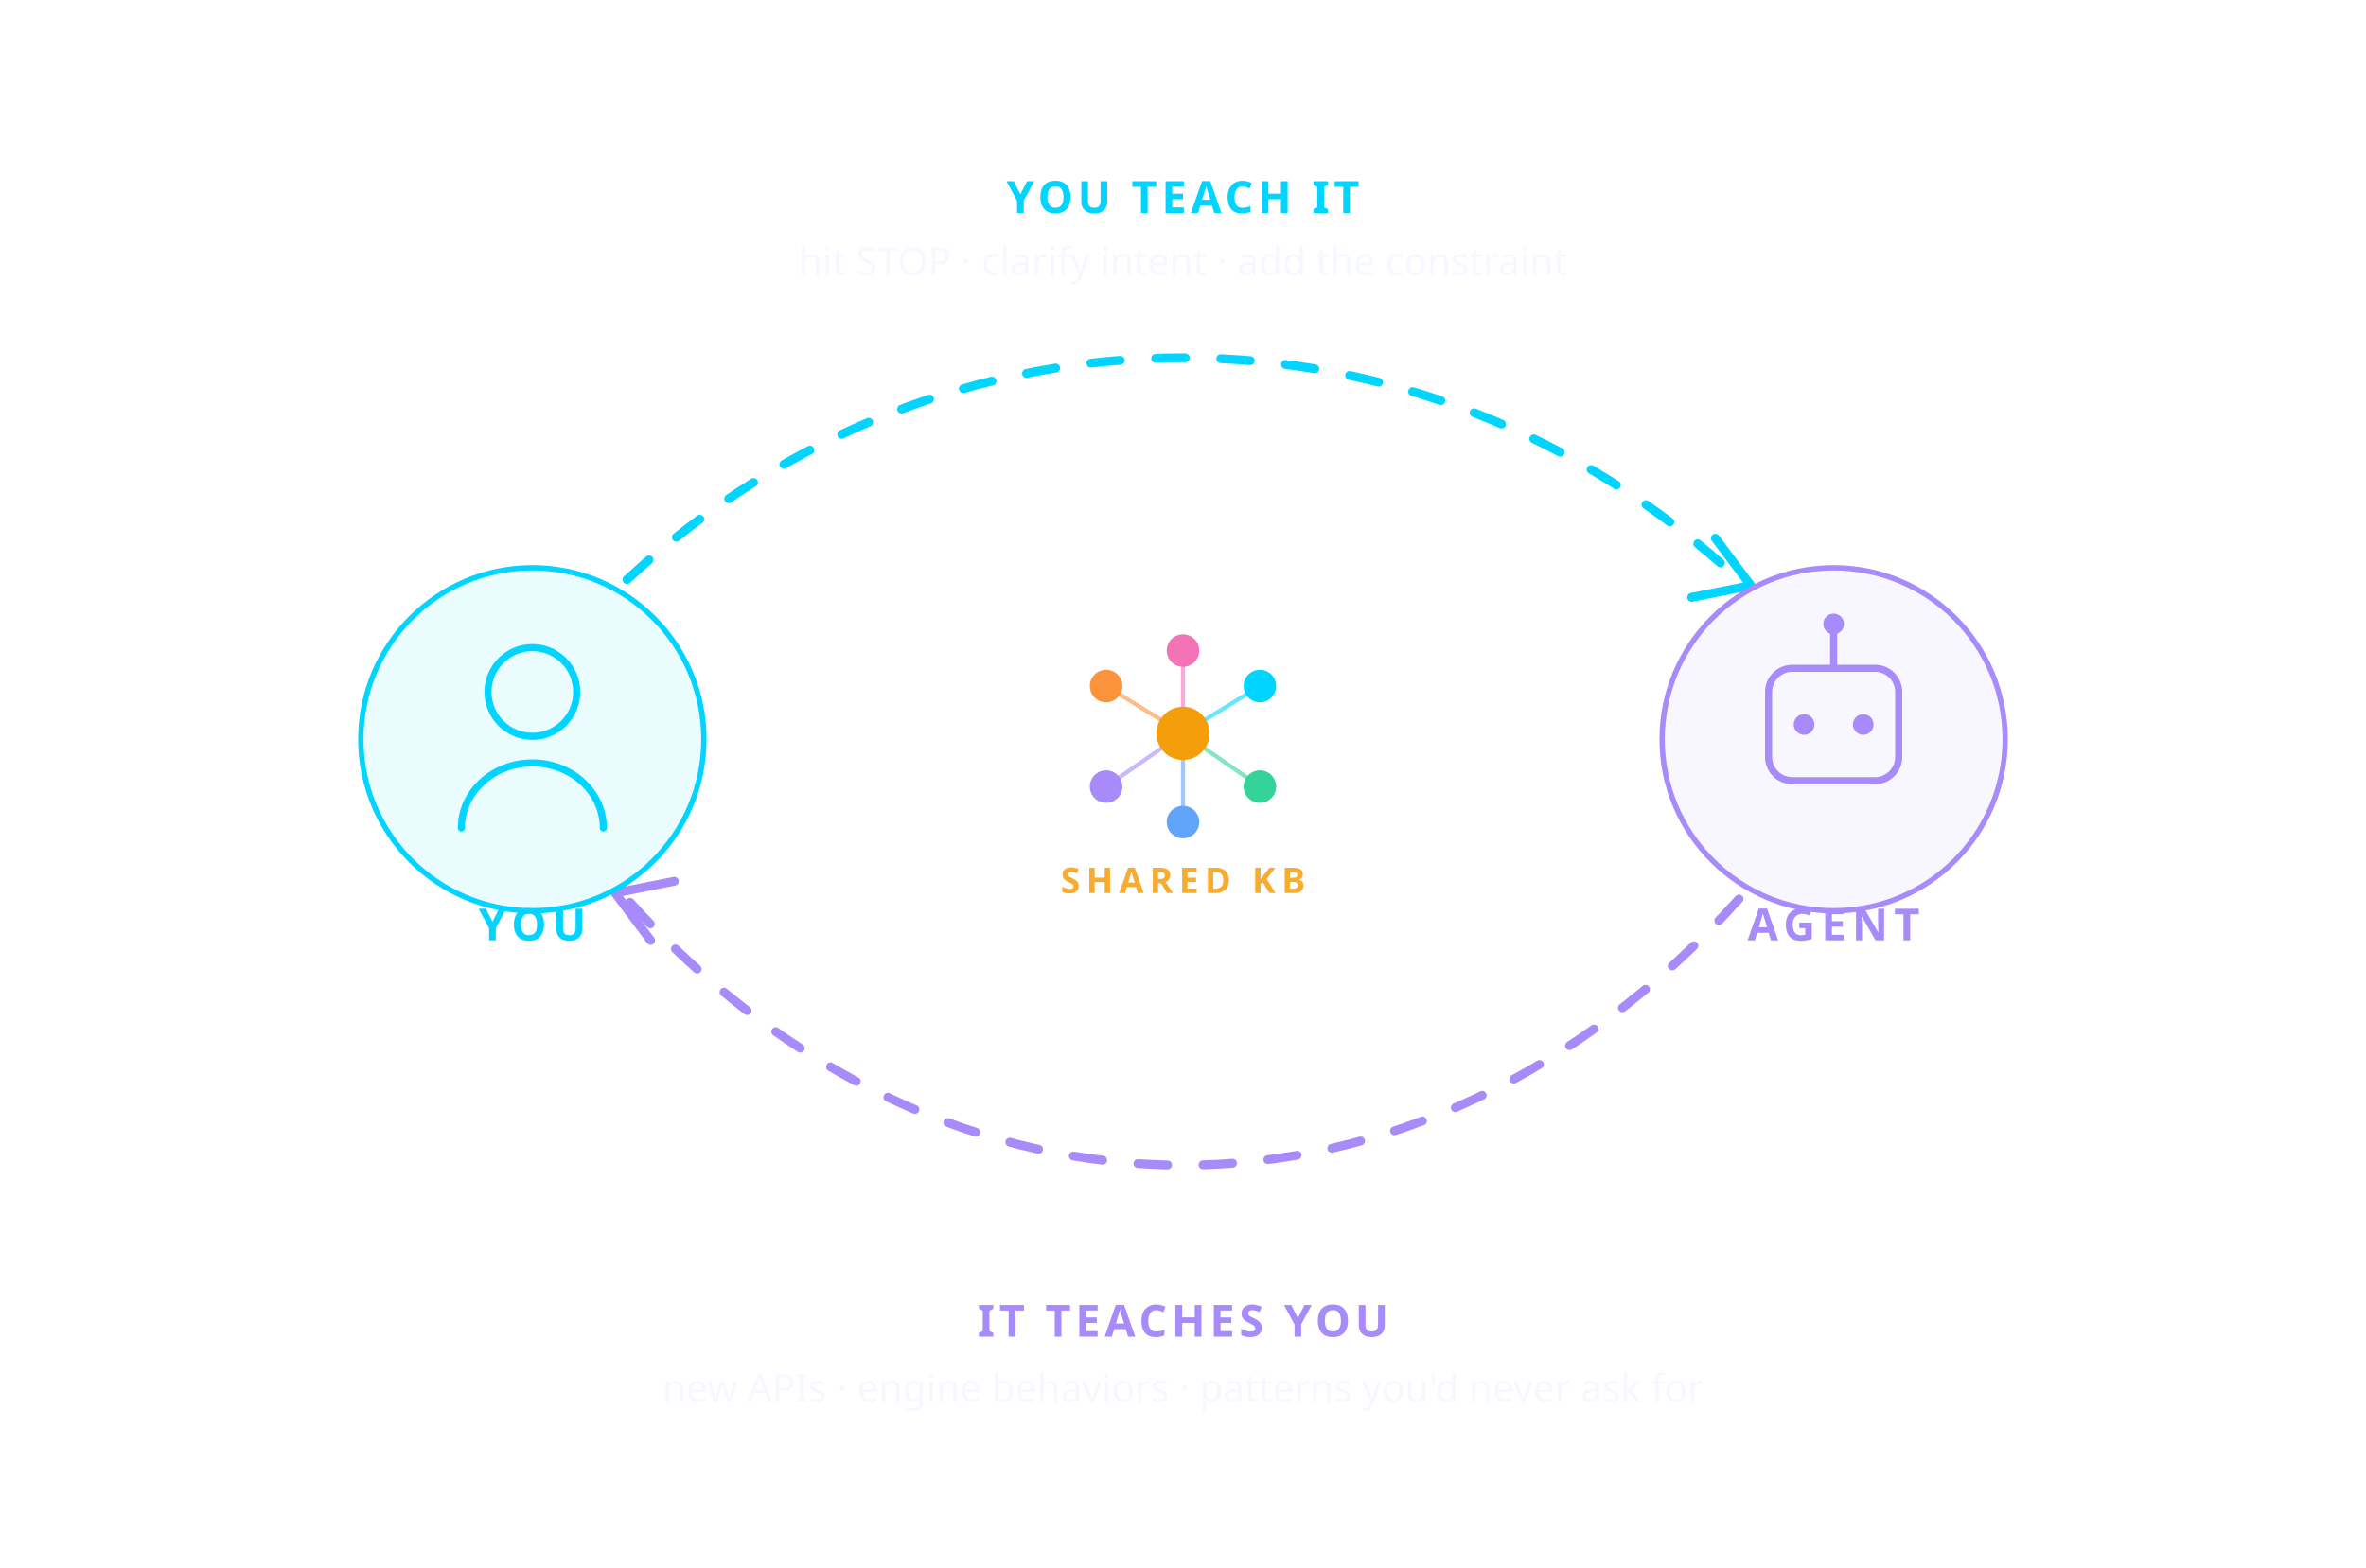
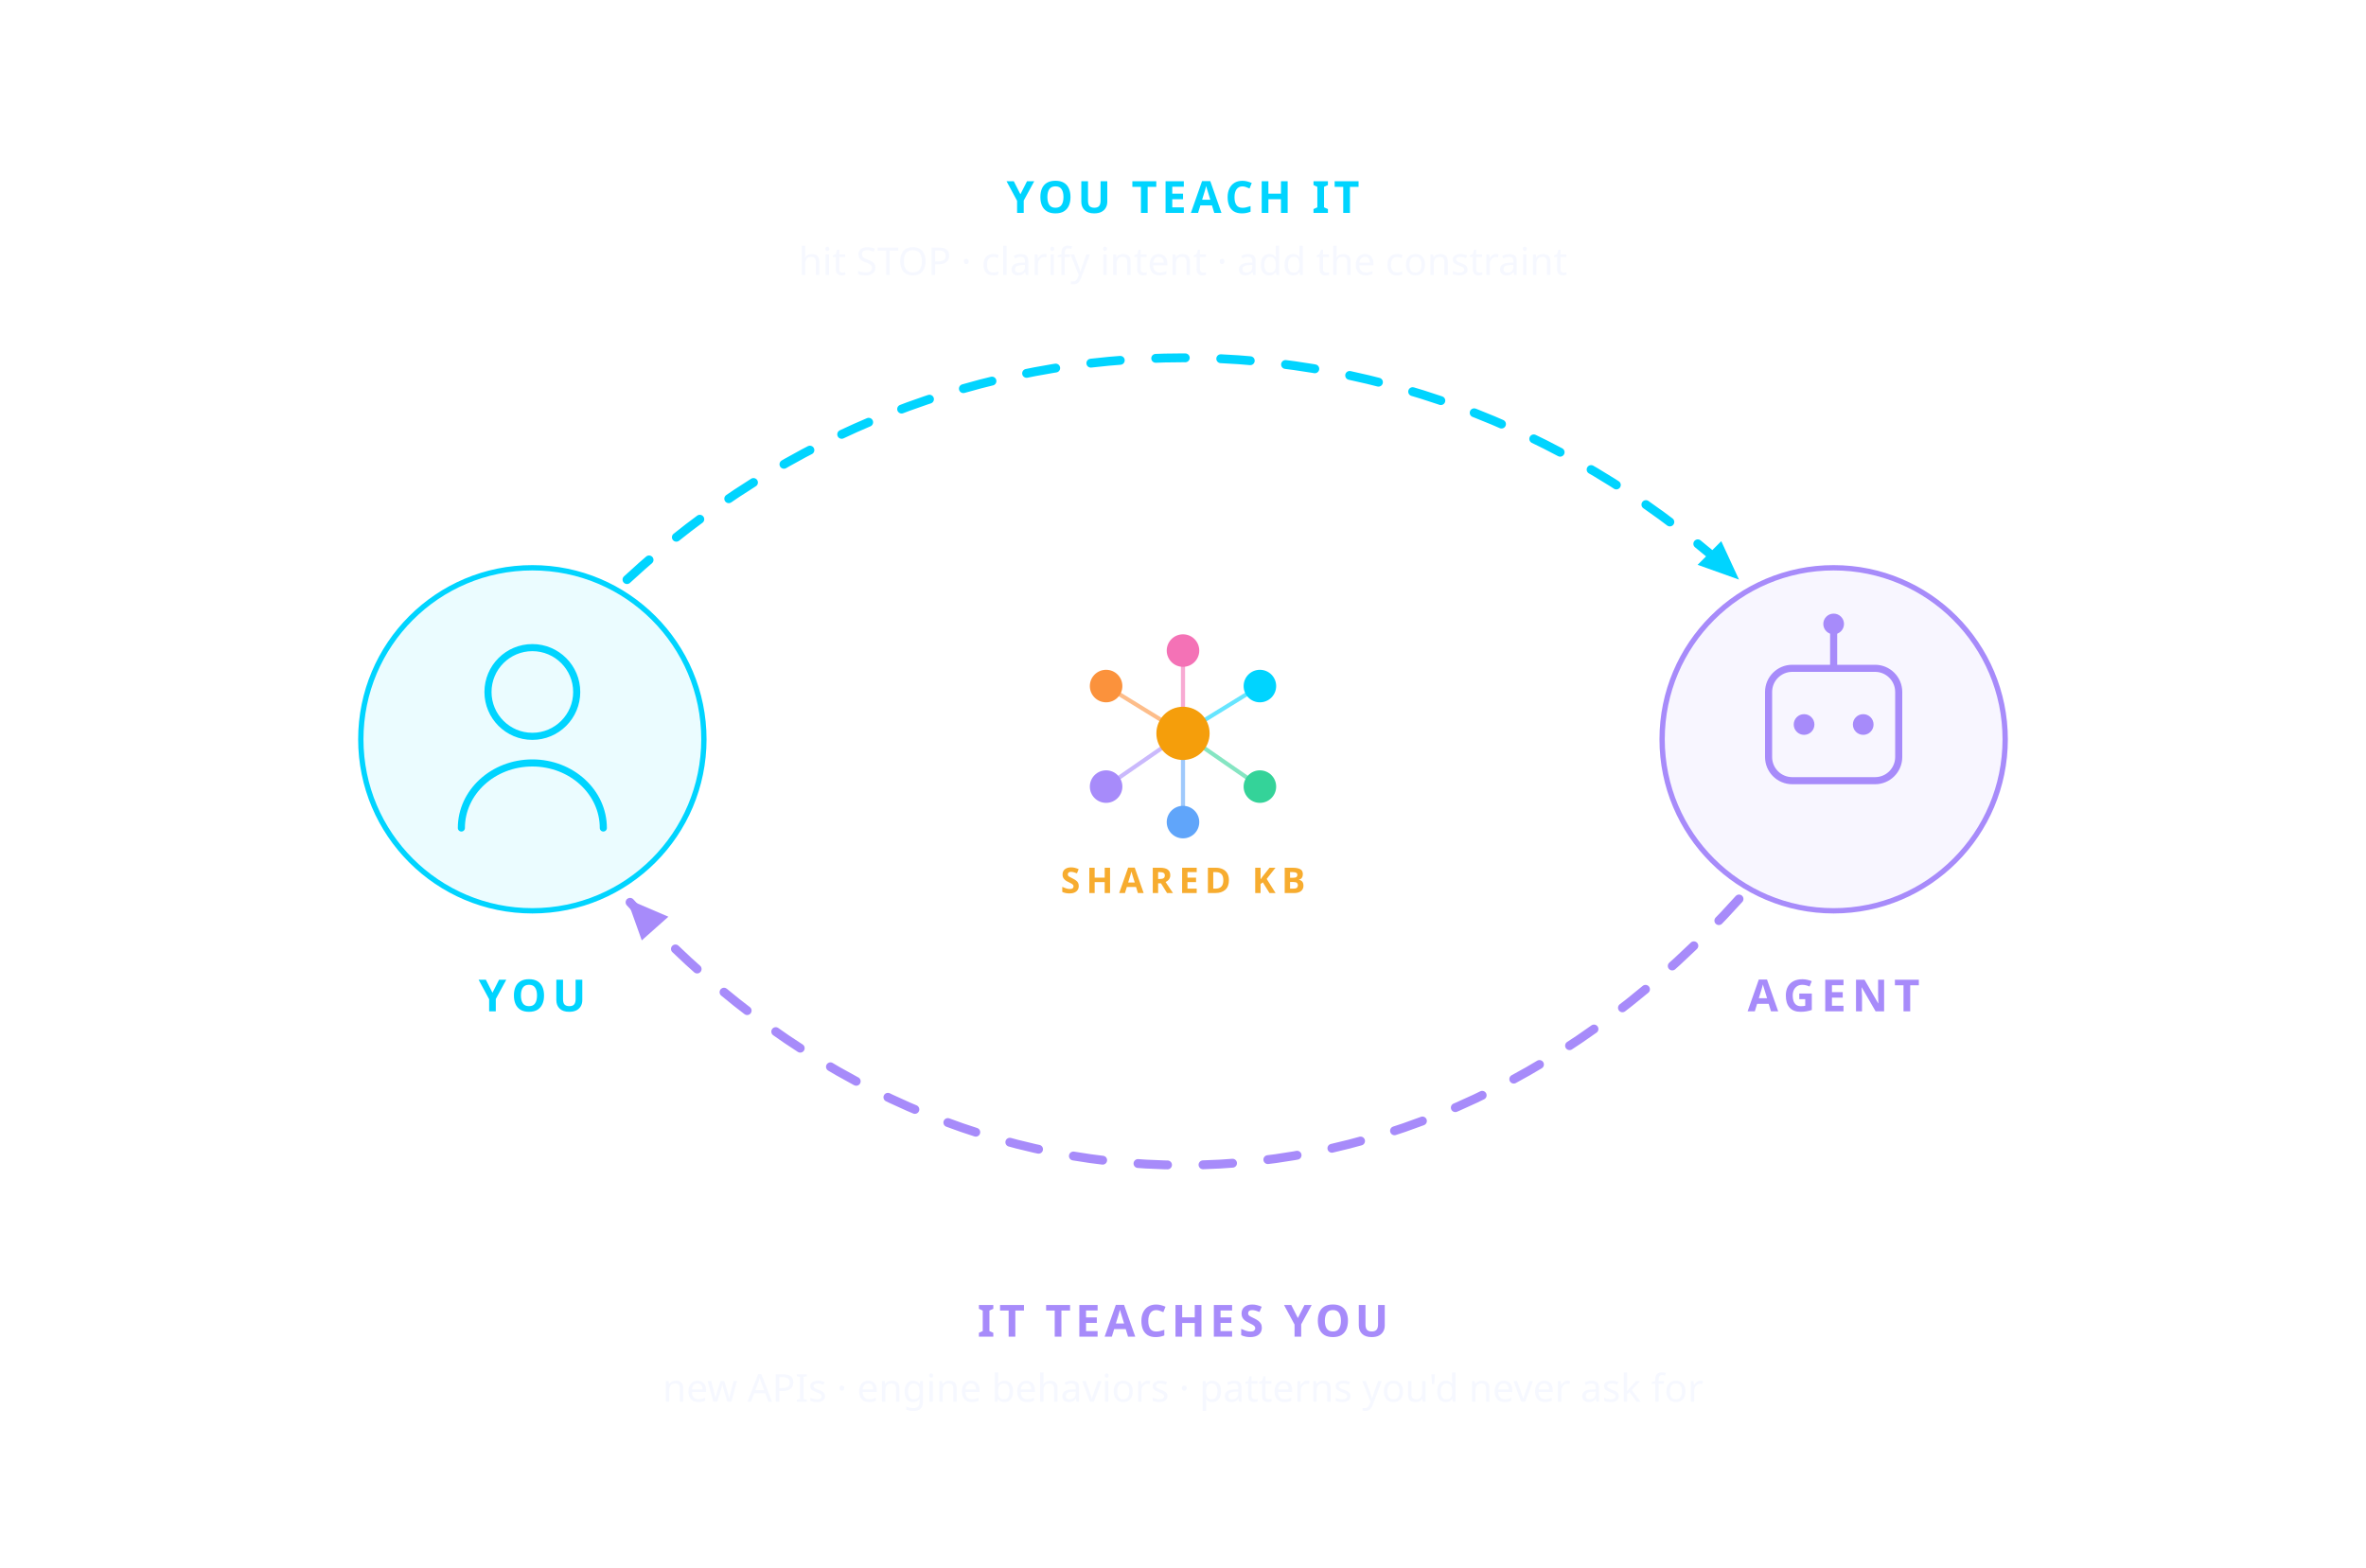
<svg xmlns="http://www.w3.org/2000/svg" viewBox="0 0 800 530" font-family="'Space Grotesk',system-ui,sans-serif">
  <defs>
    <style>
      @keyframes flowf{to{stroke-dashoffset:-44}}
      @keyframes glow{0%,100%{opacity:.55;transform:scale(.9)}50%{opacity:1;transform:scale(1.12)}}
      .flowf{stroke-dasharray:10 12;animation:flowf 1.3s linear infinite}
      .core{animation:glow 2.6s ease-in-out infinite;transform-origin:400px 248px}
    </style>
  </defs>
  <rect x="10" y="10" width="780" height="510" rx="22" fill="rgba(255,255,255,0.018)" stroke="rgba(255,255,255,0.07)" />
  <path class="flowf" d="M212,196 C320,96 480,96 588,196" fill="none" stroke="#00d4ff" stroke-width="3" stroke-linecap="round" />
-   <path d="M580,182 L592,198 L572,202" fill="none" stroke="#00d4ff" stroke-width="3" stroke-linecap="round" stroke-linejoin="round" />
+   <polygon points="588,196 574,191 582,183" fill="#00d4ff" />
  <text x="400" y="72" text-anchor="middle" fill="#00d4ff" font-size="15" font-weight="700" letter-spacing="1.5">YOU TEACH IT</text>
  <text x="400" y="93" text-anchor="middle" fill="rgba(240,244,255,0.6)" font-size="13">hit STOP · clarify intent · add the constraint</text>
  <path class="flowf" d="M588,304 C480,424 320,424 212,304" fill="none" stroke="#a78bfa" stroke-width="3" stroke-linecap="round" />
-   <path d="M220,318 L208,302 L228,298" fill="none" stroke="#a78bfa" stroke-width="3" stroke-linecap="round" stroke-linejoin="round" />
+   <polygon points="212,304 226,310 217,318" fill="#a78bfa" />
  <text x="400" y="452" text-anchor="middle" fill="#a78bfa" font-size="15" font-weight="700" letter-spacing="1.5">IT TEACHES YOU</text>
  <text x="400" y="474" text-anchor="middle" fill="rgba(240,244,255,0.6)" font-size="13">new APIs · engine behaviors · patterns you'd never ask for</text>
  <circle cx="180" cy="250" r="58" fill="rgba(0,212,255,0.08)" stroke="#00d4ff" stroke-width="1.8" />
  <circle cx="180" cy="234" r="15" fill="none" stroke="#00d4ff" stroke-width="2.4" />
  <path d="M156,280 a24,22 0 0 1 48,0" fill="none" stroke="#00d4ff" stroke-width="2.4" stroke-linecap="round" />
-   <text x="180" y="318" text-anchor="middle" fill="#00d4ff" font-size="15" font-weight="700" letter-spacing="2">YOU</text>
+   <text x="180" y="342" text-anchor="middle" fill="#00d4ff" font-size="15" font-weight="700" letter-spacing="2">YOU</text>
  <circle cx="620" cy="250" r="58" fill="rgba(167,139,250,0.08)" stroke="#a78bfa" stroke-width="1.8" />
  <rect x="598" y="226" width="44" height="38" rx="8" fill="none" stroke="#a78bfa" stroke-width="2.4" />
  <circle cx="610" cy="245" r="3.5" fill="#a78bfa" />
  <circle cx="630" cy="245" r="3.5" fill="#a78bfa" />
  <line x1="620" y1="226" x2="620" y2="214" stroke="#a78bfa" stroke-width="2.4" />
  <circle cx="620" cy="211" r="3.5" fill="#a78bfa" />
-   <text x="620" y="318" text-anchor="middle" fill="#a78bfa" font-size="15" font-weight="700" letter-spacing="2">AGENT</text>
+   <text x="620" y="342" text-anchor="middle" fill="#a78bfa" font-size="15" font-weight="700" letter-spacing="2">AGENT</text>
  <g class="core">
    <line x1="400" y1="248" x2="400" y2="220" stroke="rgba(244,114,182,0.6)" stroke-width="1.4" />
    <line x1="400" y1="248" x2="426" y2="232" stroke="rgba(0,212,255,0.6)" stroke-width="1.4" />
    <line x1="400" y1="248" x2="426" y2="266" stroke="rgba(52,211,153,0.6)" stroke-width="1.4" />
    <line x1="400" y1="248" x2="400" y2="278" stroke="rgba(96,165,250,0.6)" stroke-width="1.4" />
    <line x1="400" y1="248" x2="374" y2="266" stroke="rgba(167,139,250,0.6)" stroke-width="1.4" />
    <line x1="400" y1="248" x2="374" y2="232" stroke="rgba(251,146,60,0.6)" stroke-width="1.4" />
    <line x1="400" y1="220" x2="426" y2="232" stroke="rgba(255,255,255,0.14)" stroke-width="1" />
    <line x1="426" y1="232" x2="426" y2="266" stroke="rgba(255,255,255,0.14)" stroke-width="1" />
    <line x1="426" y1="266" x2="400" y2="278" stroke="rgba(255,255,255,0.14)" stroke-width="1" />
    <line x1="400" y1="278" x2="374" y2="266" stroke="rgba(255,255,255,0.14)" stroke-width="1" />
    <line x1="374" y1="266" x2="374" y2="232" stroke="rgba(255,255,255,0.14)" stroke-width="1" />
    <line x1="374" y1="232" x2="400" y2="220" stroke="rgba(255,255,255,0.14)" stroke-width="1" />
    <circle cx="400" cy="248" r="9" fill="#f59e0b" />
    <circle cx="400" cy="220" r="5.5" fill="#f472b6" />
    <circle cx="426" cy="232" r="5.5" fill="#00d4ff" />
    <circle cx="426" cy="266" r="5.5" fill="#34d399" />
    <circle cx="400" cy="278" r="5.5" fill="#60a5fa" />
    <circle cx="374" cy="266" r="5.5" fill="#a78bfa" />
    <circle cx="374" cy="232" r="5.5" fill="#fb923c" />
  </g>
  <text x="400" y="302" text-anchor="middle" fill="rgba(245,158,11,0.85)" font-size="12" font-weight="600" letter-spacing="2">SHARED KB</text>
</svg>
